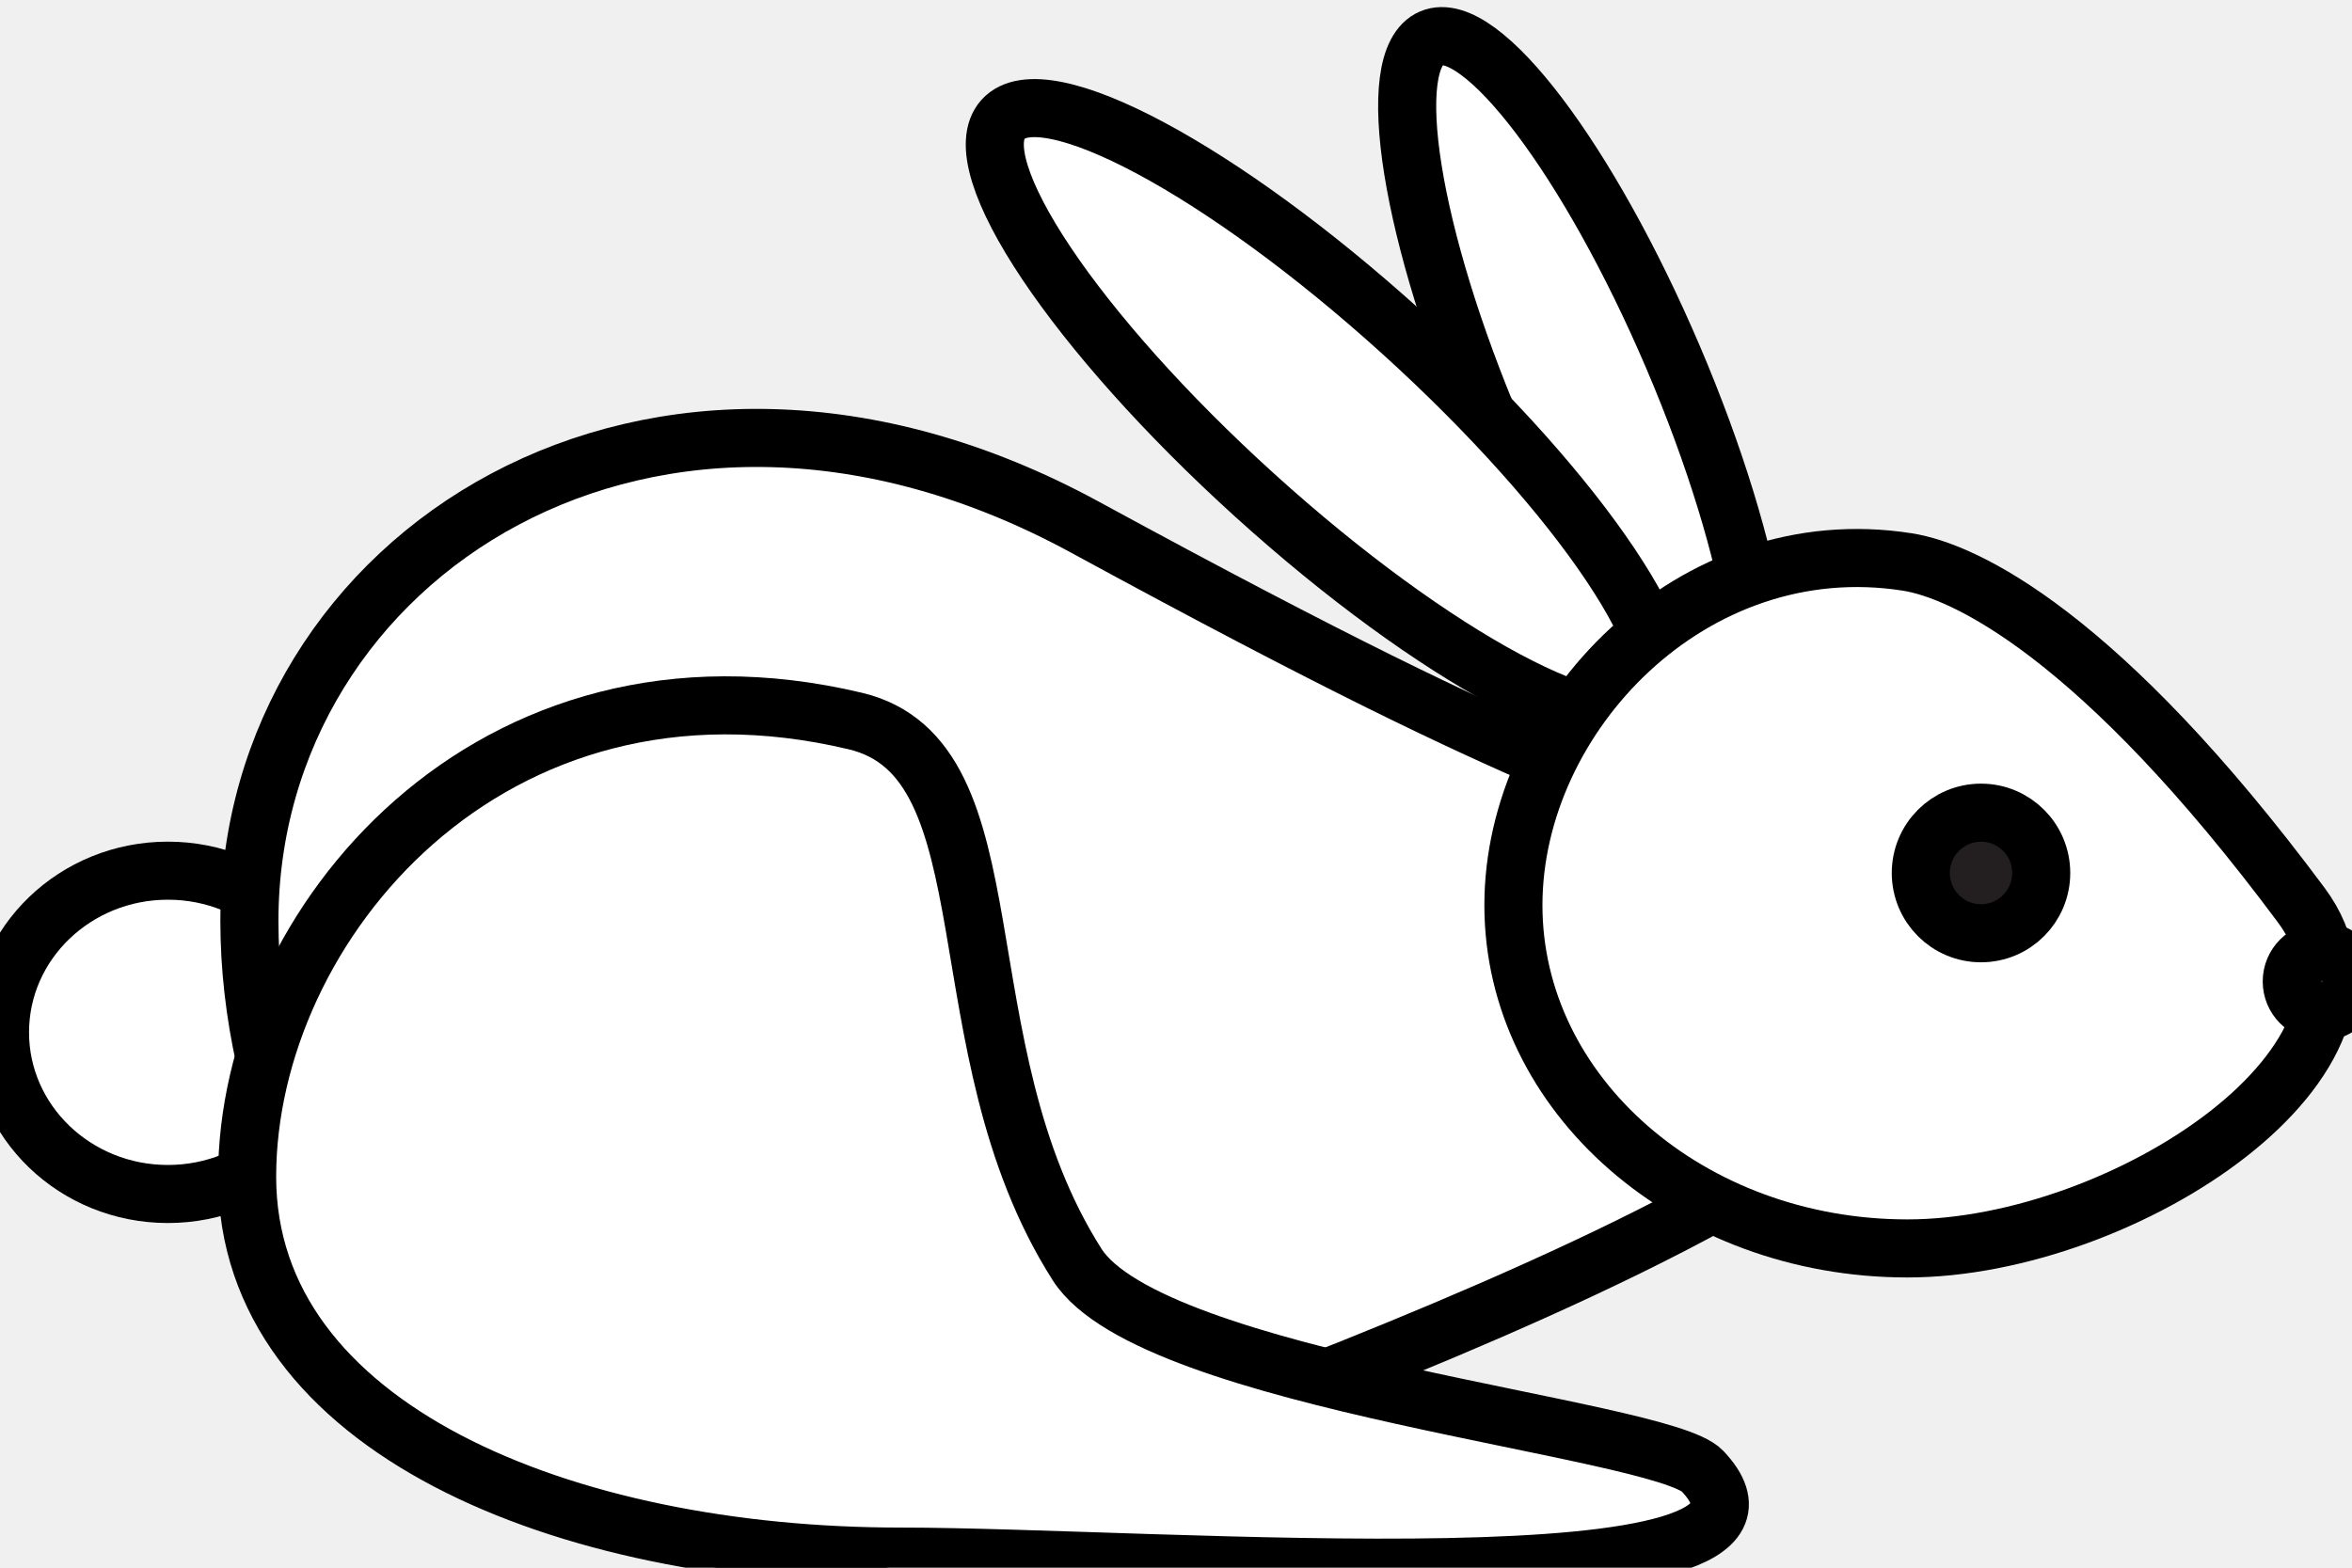
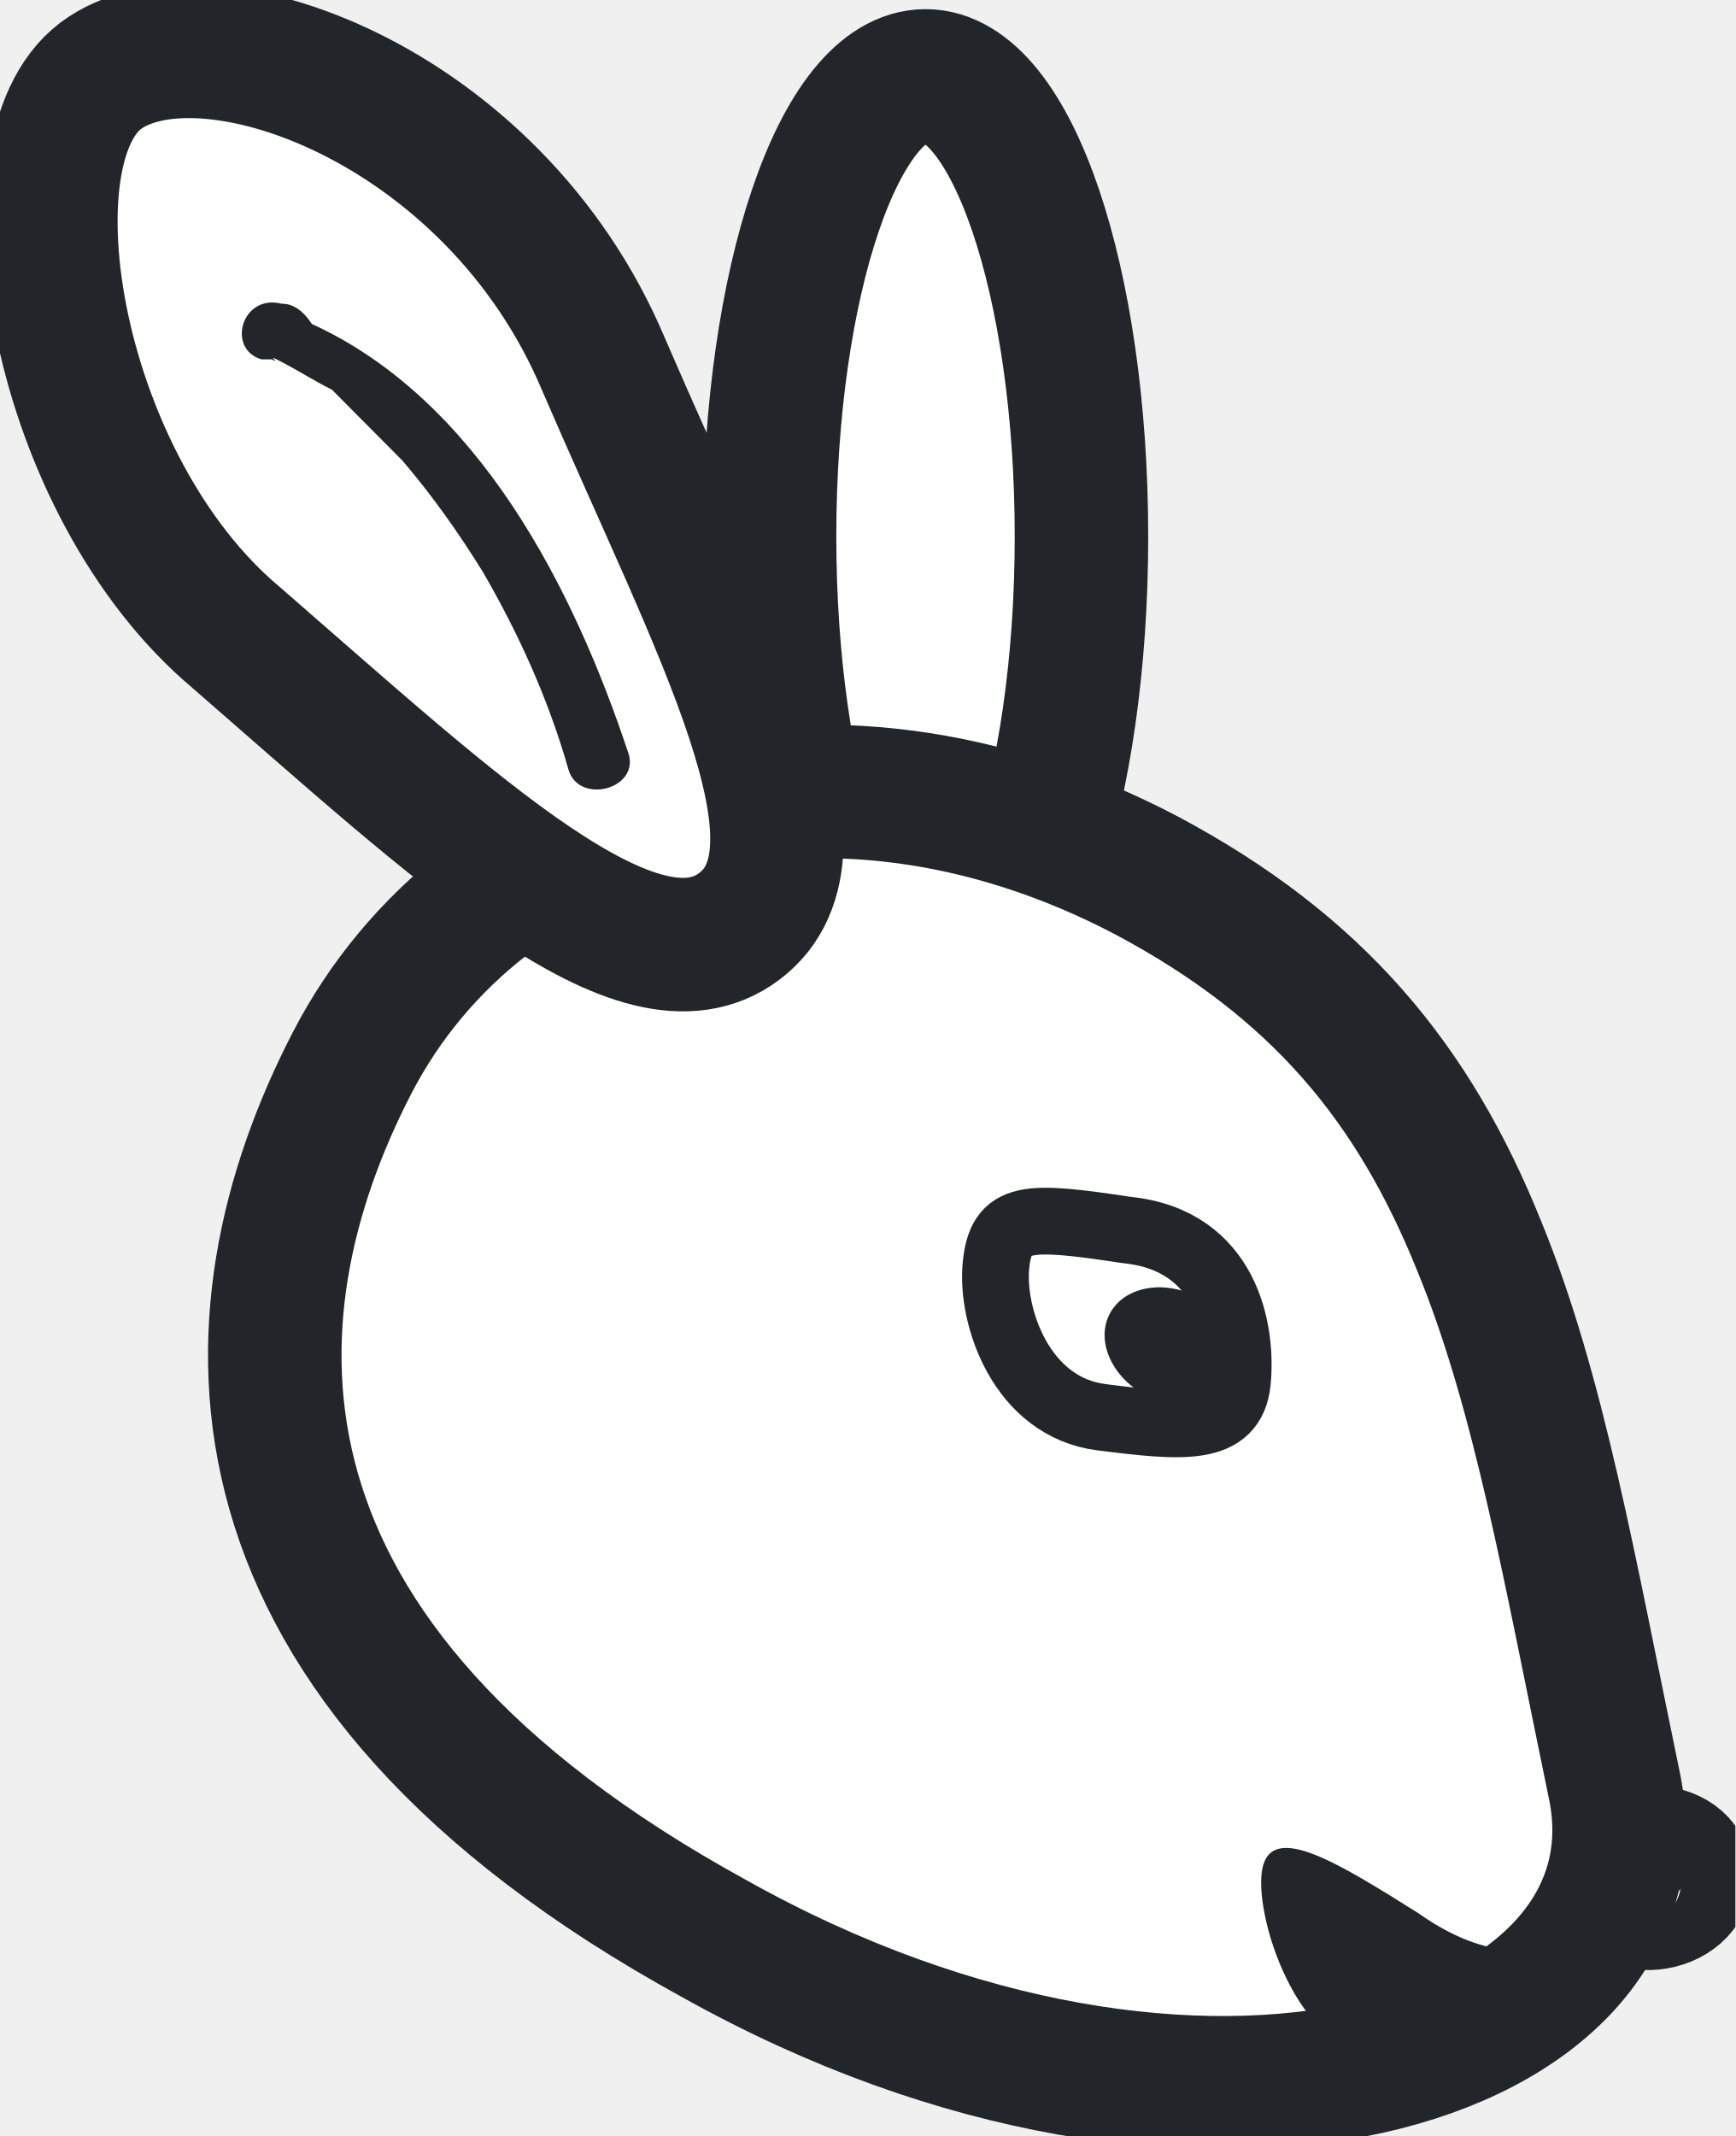
- <svg xmlns="http://www.w3.org/2000/svg" width="81" height="54" viewBox="0 0 81 54" fill="none">
+ <svg xmlns="http://www.w3.org/2000/svg" width="26" height="32" viewBox="0 0 26 32" fill="none">
  <g clip-path="url(#clip0)">
-     <path d="M5.782 41.128C8.976 41.128 11.565 38.635 11.565 35.56C11.565 32.484 8.976 29.991 5.782 29.991C2.589 29.991 0 32.484 0 35.56C0 38.635 2.589 41.128 5.782 41.128Z" fill="white" stroke="black" stroke-width="2" stroke-miterlimit="10" />
-     <path d="M64.306 31.346C76.215 37.605 39.773 49.461 35.998 51.229C20.277 58.587 8.589 44.282 8.589 31.73C8.589 19.178 22.462 10.044 37.369 18.161C55.046 27.785 53.337 25.582 64.306 31.346Z" fill="white" stroke="black" stroke-width="2" stroke-miterlimit="10" />
-     <path d="M37.093 43.556C39.671 47.608 57.212 49.171 58.631 50.672C63.255 55.563 39.859 53.618 31.009 53.618C19.44 53.618 8.511 49.203 8.511 40.533C8.511 31.863 16.889 21.843 29.457 24.837C34.974 26.149 32.324 36.06 37.093 43.556Z" fill="white" stroke="black" stroke-width="2" stroke-miterlimit="10" />
-     <path d="M59.801 25.937C61.498 25.21 60.522 19.11 57.621 12.311C54.719 5.512 50.992 0.589 49.295 1.315C47.597 2.042 48.574 8.143 51.475 14.941C54.376 21.741 58.104 26.663 59.801 25.937Z" fill="white" stroke="black" stroke-width="2" stroke-miterlimit="10" />
-     <path d="M56.95 24.406C58.349 22.857 54.468 17.057 48.281 11.451C42.094 5.846 35.944 2.558 34.545 4.107C33.146 5.657 37.027 11.457 43.214 17.062C49.401 22.667 55.551 25.955 56.95 24.406Z" fill="white" stroke="black" stroke-width="2" stroke-miterlimit="10" />
-     <path d="M79.255 31.181C83.15 36.417 73.18 43.003 65.688 43.003C58.195 43.003 52.12 37.711 52.12 31.181C52.12 24.65 58.286 18.193 65.688 19.358C67.665 19.669 72.32 21.857 79.255 31.181Z" fill="white" stroke="black" stroke-width="2" stroke-miterlimit="10" />
-     <path d="M68.224 32.147C69.369 32.147 70.297 31.217 70.297 30.07C70.297 28.923 69.369 27.993 68.224 27.993C67.078 27.993 66.15 28.923 66.15 30.07C66.15 31.217 67.078 32.147 68.224 32.147Z" fill="#231F20" stroke="black" stroke-width="2" stroke-miterlimit="10" />
-     <path d="M79.962 34.845C80.535 34.845 81 34.38 81 33.806C81 33.232 80.535 32.766 79.962 32.766C79.389 32.766 78.925 33.232 78.925 33.806C78.925 34.38 79.389 34.845 79.962 34.845Z" fill="#231F20" stroke="black" stroke-width="2" stroke-miterlimit="10" />
+     <path d="M13.867 14.938C15.157 14.938 16.203 11.849 16.203 8.038C16.203 4.227 15.157 1.137 13.867 1.137C12.576 1.137 11.53 4.227 11.53 8.038C11.53 11.849 12.576 14.938 13.867 14.938Z" fill="white" stroke="#22262A" stroke-width="2" stroke-miterlimit="10" />
+     <path d="M17.183 13.118C19.745 14.483 21.177 16.227 22.157 18.654C23.061 20.853 23.513 23.507 24.191 26.768C25.02 30.863 18.012 33.138 10.701 29.043C3.09 24.872 3.316 19.716 5.275 15.924C7.235 12.133 12.284 10.54 17.183 13.118Z" fill="white" stroke="#22262A" stroke-width="2" stroke-miterlimit="10" />
+     <path d="M11.078 13.877C9.571 15.014 6.858 12.436 3.542 9.554C0.829 7.28 4.76837e-07 2.275 1.507 1.137C3.014 -3.36766e-05 7.386 1.517 9.043 5.46C10.777 9.479 12.585 12.739 11.078 13.877Z" fill="white" stroke="#22262A" stroke-width="2" stroke-miterlimit="10" />
+     <path d="M4.07 5.005C4.07 5.005 7.159 5.839 8.968 11.374L4.07 5.005Z" fill="white" />
+     <path d="M3.919 5.384H3.994H4.07C4.22 5.46 3.994 5.308 4.145 5.384C4.446 5.535 4.672 5.687 4.974 5.839C5.351 6.218 5.652 6.521 6.029 6.9C6.481 7.431 6.858 7.962 7.235 8.569C7.762 9.479 8.214 10.464 8.516 11.526C8.667 12.057 9.571 11.829 9.42 11.299C8.591 8.796 7.159 5.99 4.672 4.853C4.522 4.626 4.371 4.55 4.22 4.55C3.617 4.398 3.391 5.232 3.919 5.384Z" fill="#22262A" />
+     <path d="M24.758 28.511C25.048 28.482 25.267 28.29 25.246 28.082C25.226 27.873 24.975 27.727 24.685 27.756C24.395 27.784 24.176 27.976 24.196 28.185C24.216 28.393 24.468 28.539 24.758 28.511Z" fill="#22262A" stroke="#22262A" stroke-width="2" stroke-miterlimit="10" />
+     <path d="M18.539 20.701C18.464 21.46 17.71 21.384 16.504 21.232C15.299 21.081 14.846 19.716 14.922 18.957C14.997 18.199 15.374 18.199 16.881 18.427C18.388 18.578 18.614 19.943 18.539 20.701Z" stroke="#22262A" stroke-miterlimit="10" />
+     <path d="M23.061 29.573C22.91 30.18 21.93 30.787 20.649 30.787C19.444 30.787 18.765 28.663 18.916 27.981C19.067 27.299 20.046 27.905 21.252 28.663C22.533 29.573 23.136 28.967 23.061 29.573Z" fill="#22262A" />
+     <path d="M18.505 20.648C18.711 20.237 18.456 19.69 17.936 19.426C17.416 19.162 16.827 19.281 16.621 19.693C16.415 20.104 16.669 20.652 17.19 20.916C17.71 21.179 18.299 21.06 18.505 20.648Z" fill="#22262A" />
  </g>
  <defs>
    <clipPath id="clip0">
-       <rect width="81" height="54" fill="white" />
+       <rect width="26" height="32" fill="white" />
    </clipPath>
  </defs>
</svg>
